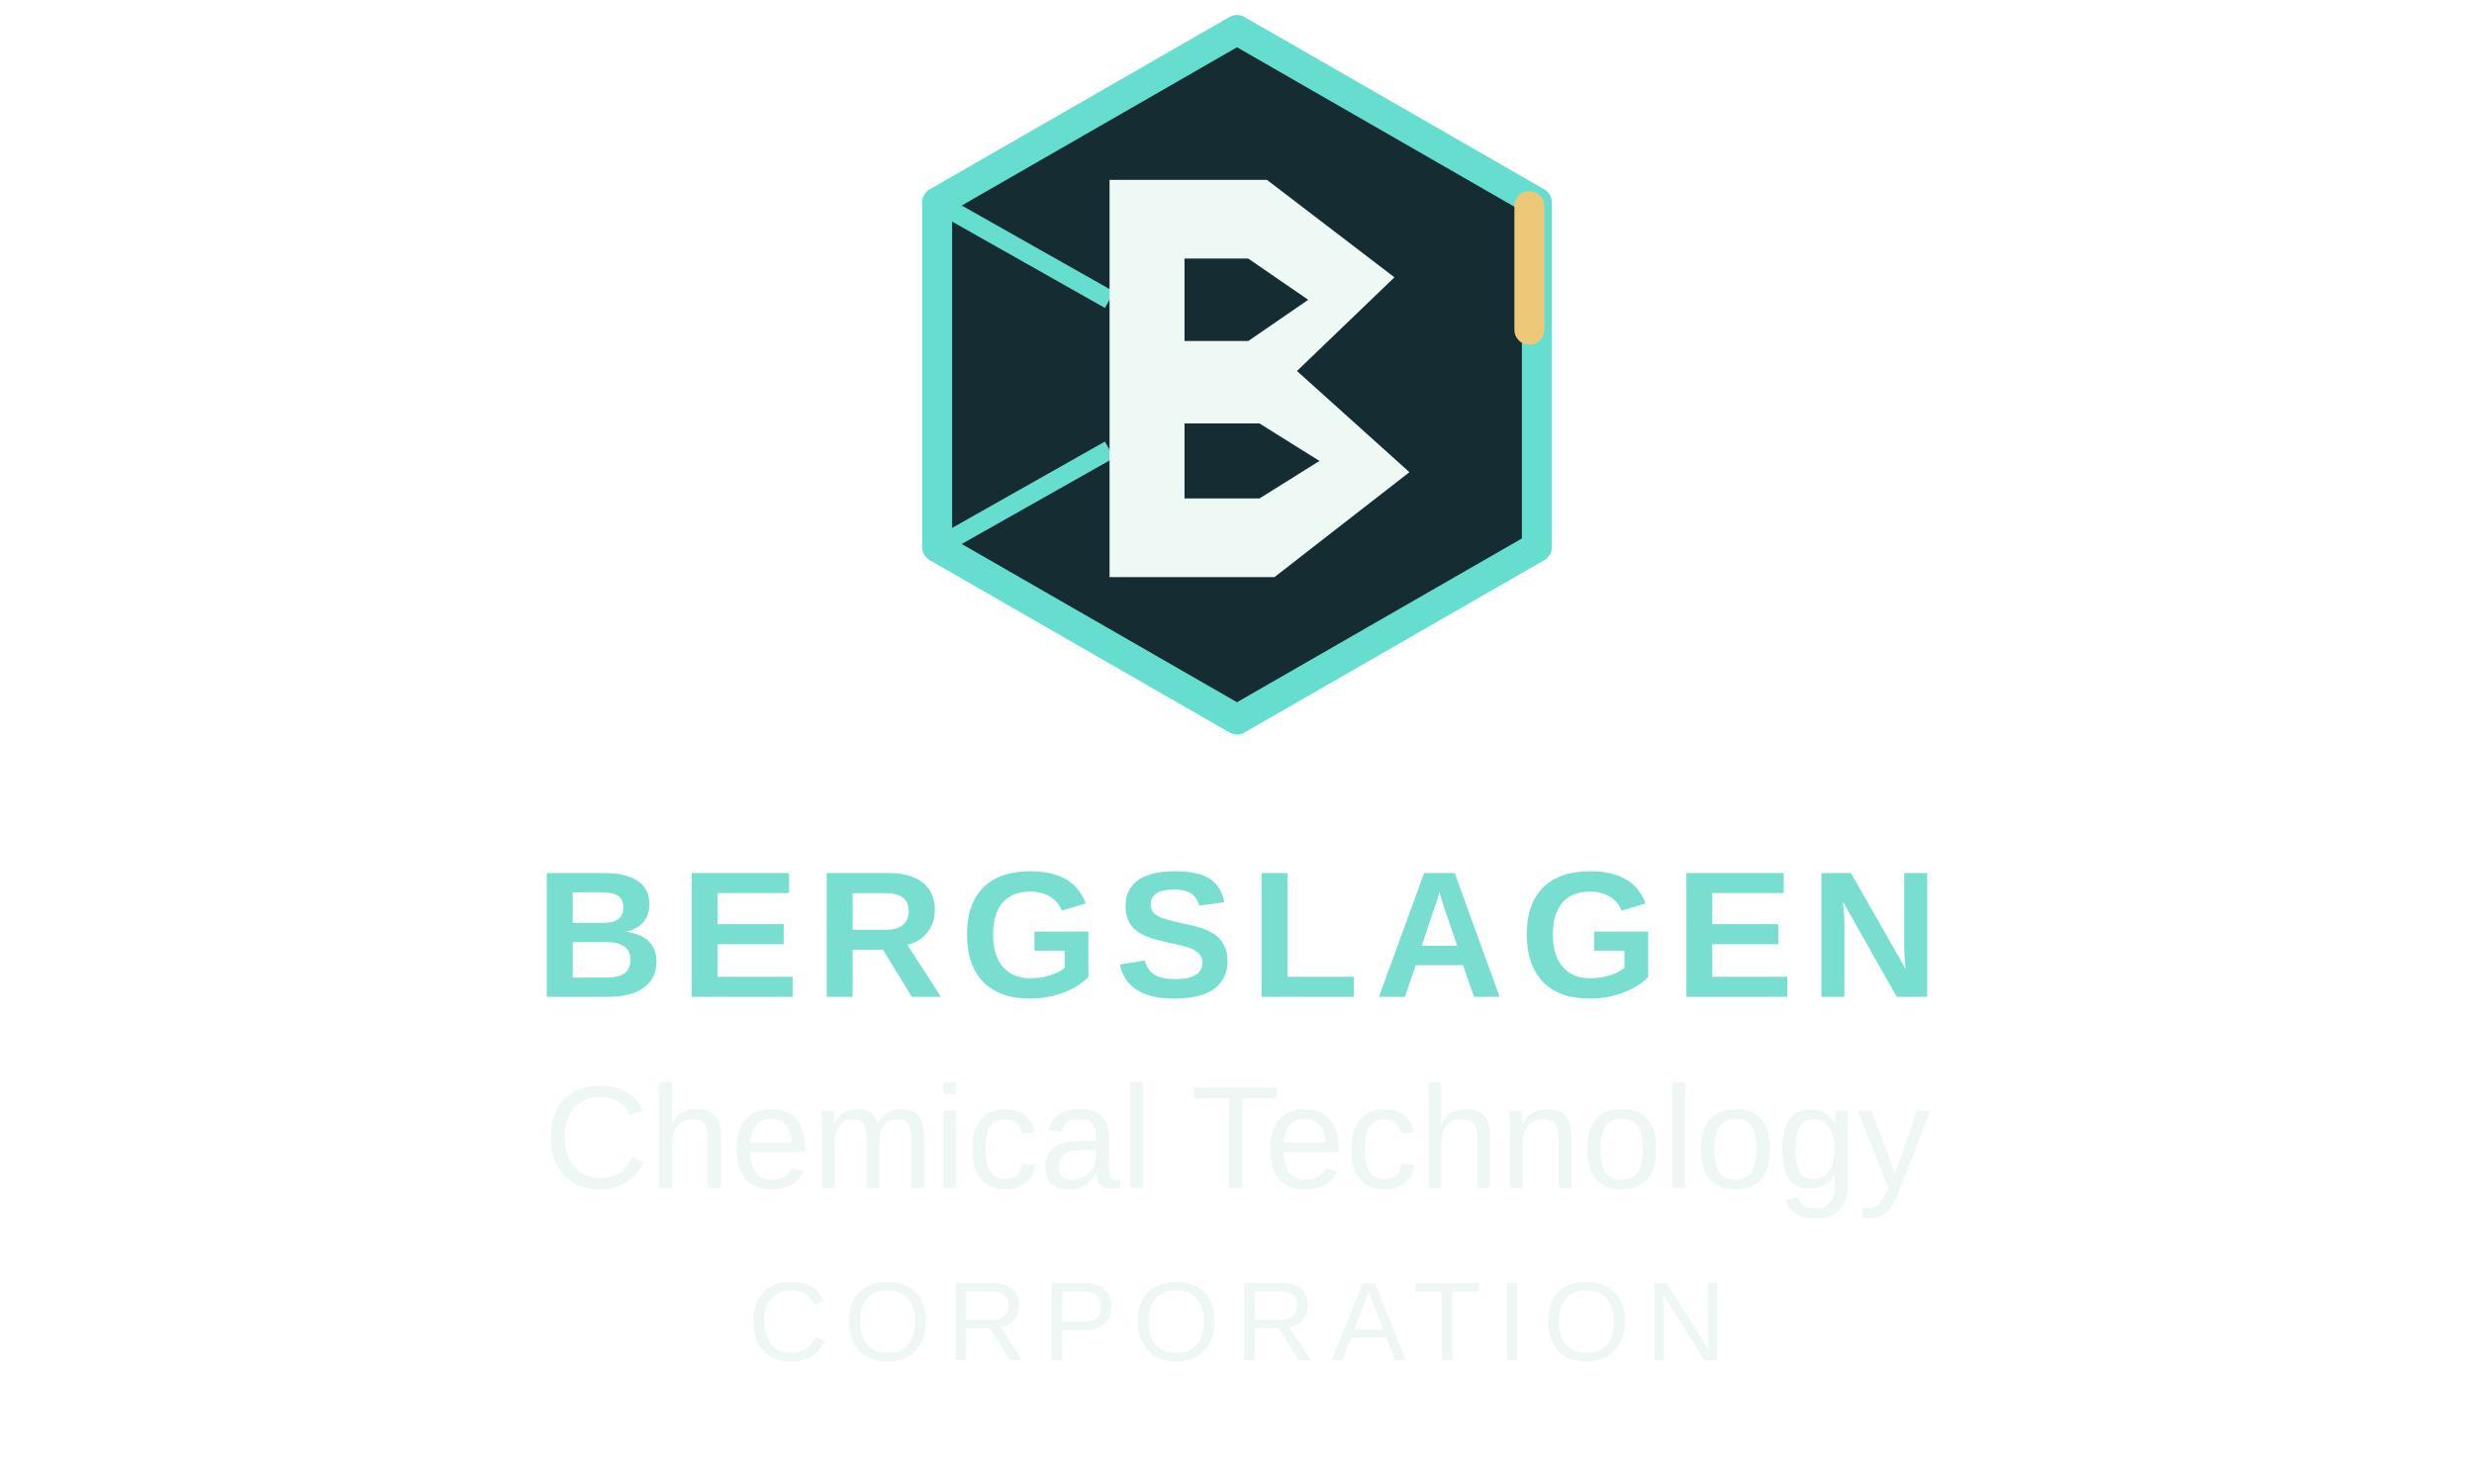
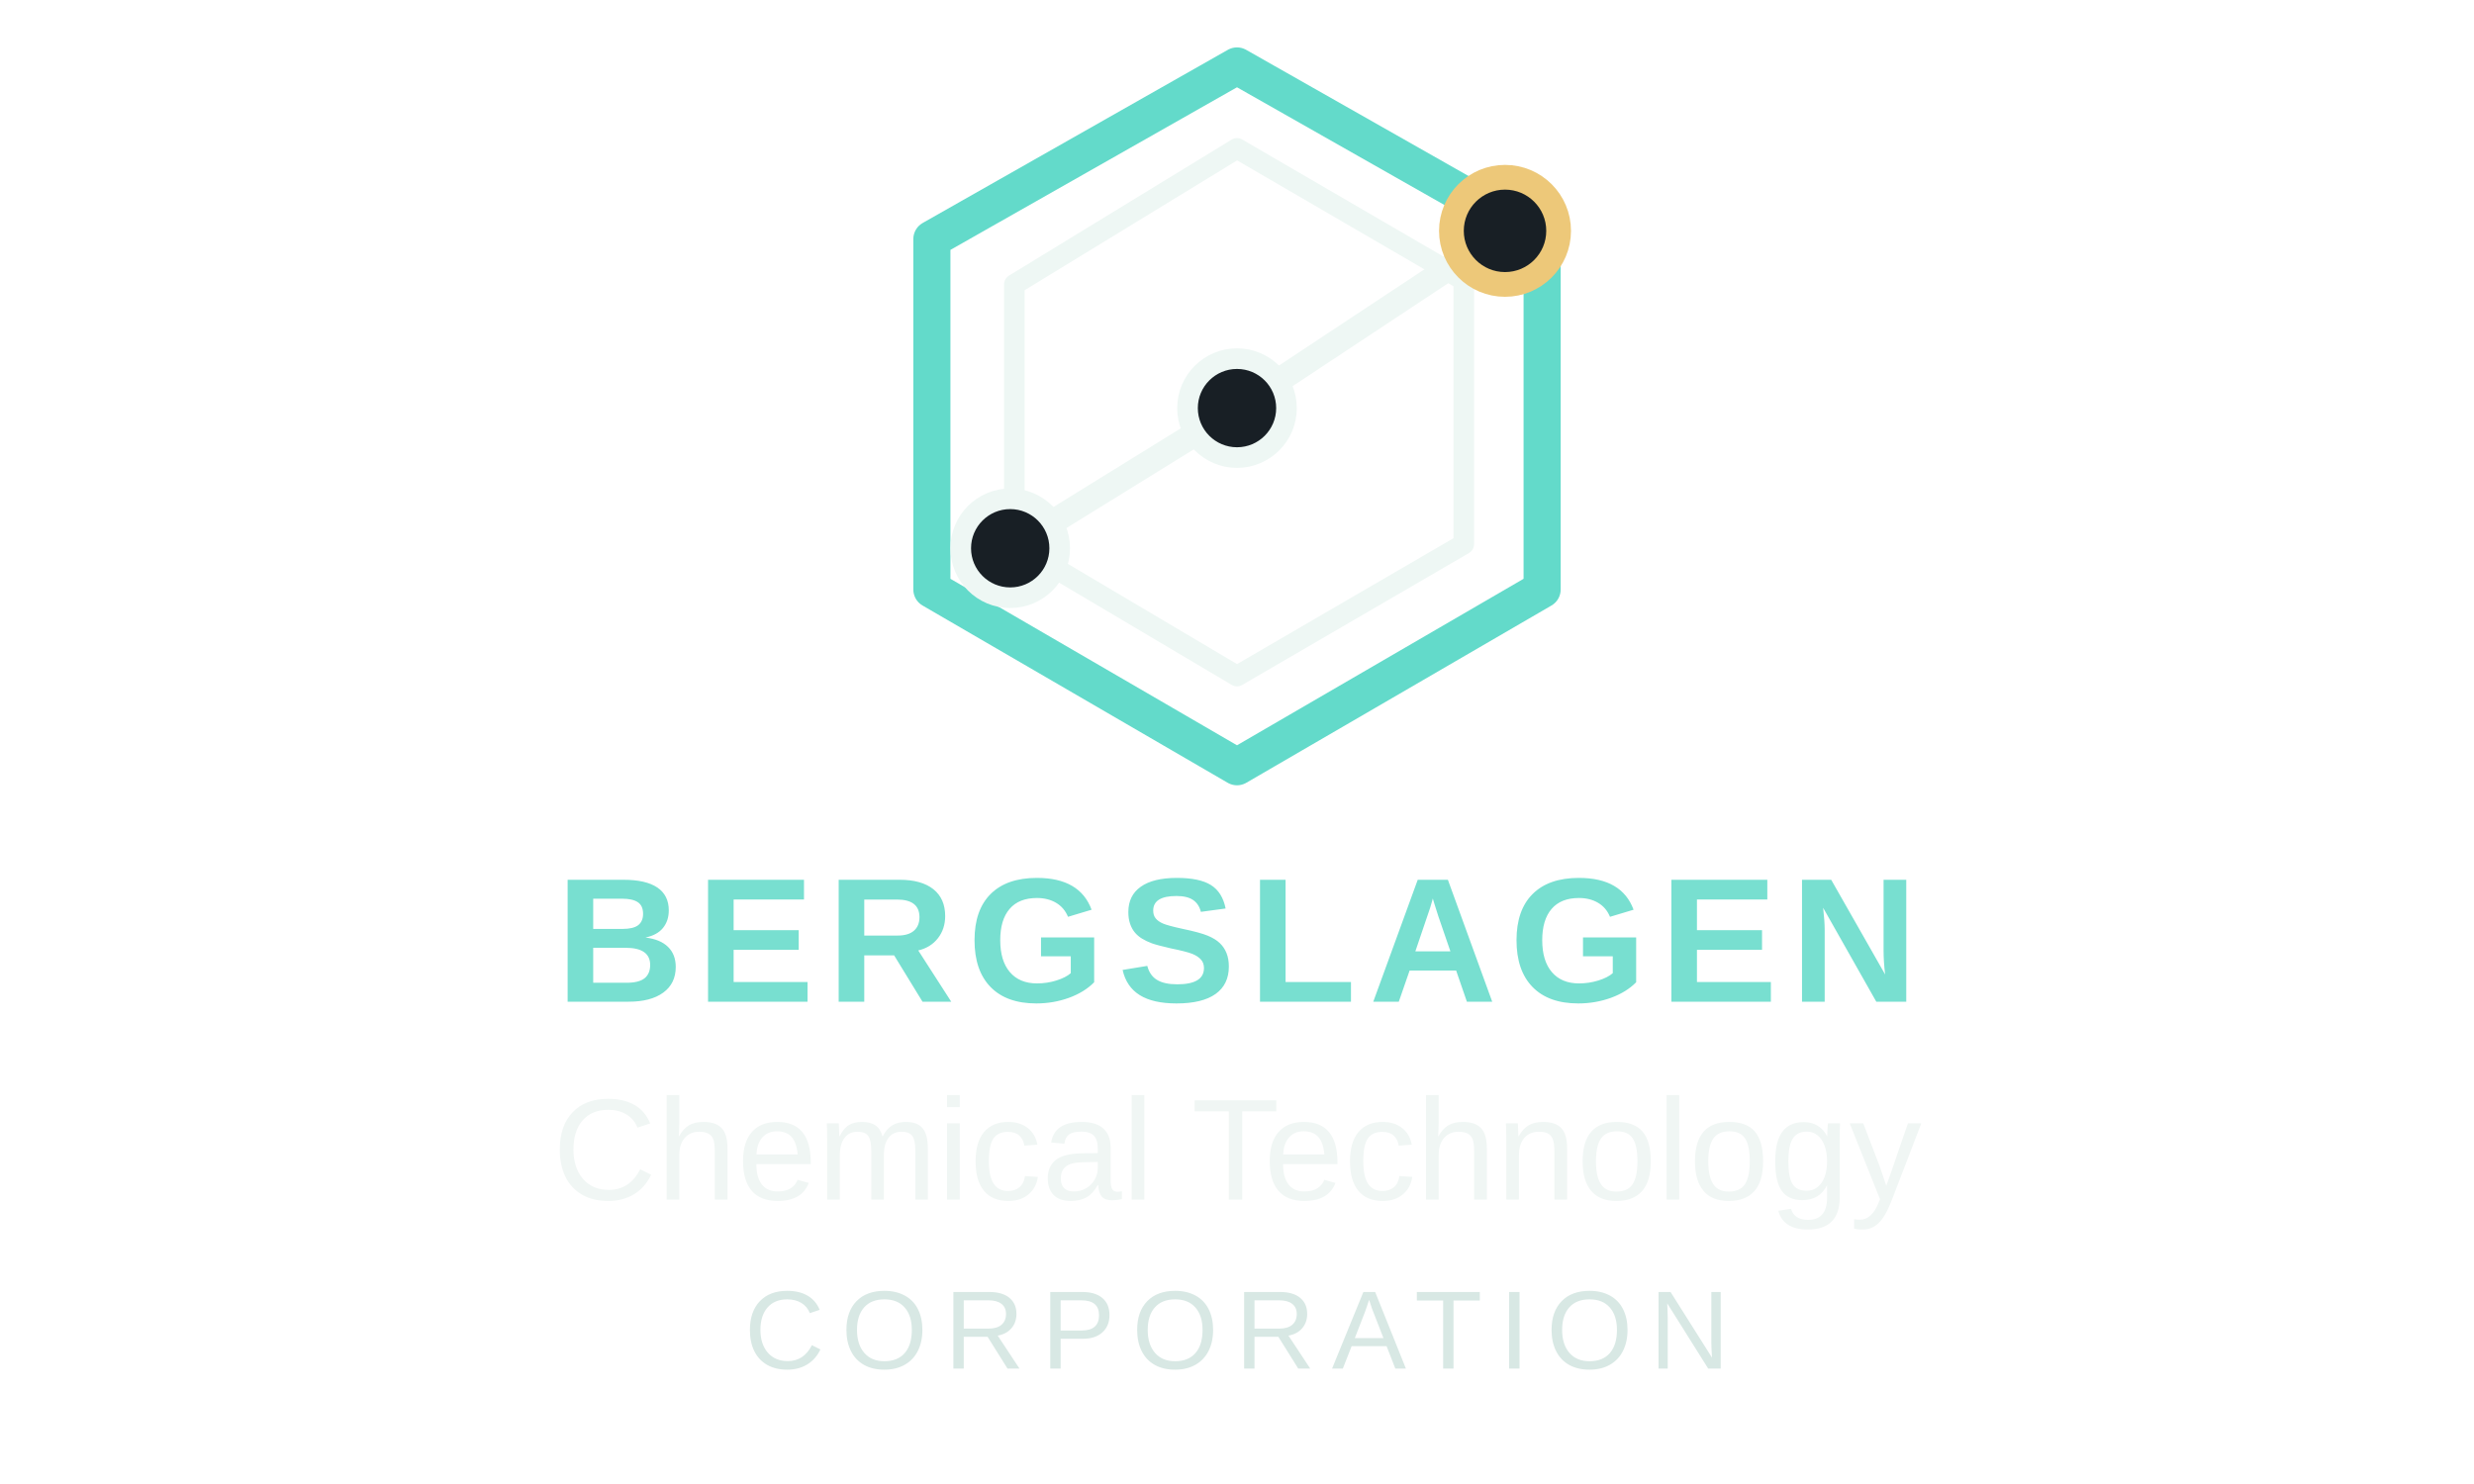
- <svg xmlns="http://www.w3.org/2000/svg" width="660" height="396" viewBox="0 0 660 396">
-   <g transform="translate(230 0)">
-     <path d="M100 8 180 54V146L100 192 20 146V54Z" fill="#142c32" stroke="#65ded0" stroke-width="8" stroke-linejoin="round" />
-     <path d="M20 54 66 80M20 146 66 120" fill="none" stroke="#65ded0" stroke-width="5" />
-     <path d="M66 48H108L142 74 116 99 146 126 110 154H66Z M86 69V91H103L119 80 103 69Z M86 113V133H106L122 123 106 113Z" fill="#eef8f5" fill-rule="evenodd" />
-     <path d="M178 55V88" stroke="#edc879" stroke-width="8" stroke-linecap="round" />
+ <svg xmlns="http://www.w3.org/2000/svg" width="660" height="396" viewBox="0 0 600 360" role="img" aria-label="Bergslagen Chemical Technology Corporation">
+   <g fill="none" stroke-linejoin="round" stroke-linecap="round">
+     <path d="M300 16 374 58V143L300 186 226 143V58Z" stroke="#63daca" stroke-width="9" />
+     <path d="M300 36 355 68V132L300 164 246 132V69Z" stroke="#eef7f4" stroke-width="5" />
+     <path d="m245 133 55-34 65-43" stroke="#eef7f4" stroke-width="6" />
+     <circle cx="245" cy="133" r="12" fill="#181f25" stroke="#eef7f4" stroke-width="5" />
+     <circle cx="300" cy="99" r="12" fill="#181f25" stroke="#eef7f4" stroke-width="5" />
+     <circle cx="365" cy="56" r="13" fill="#181f25" stroke="#edc879" stroke-width="6" />
  </g>
  <g font-family="Arial,sans-serif" text-anchor="middle">
-     <text x="330" y="266" font-size="48" font-weight="bold" letter-spacing="4" fill="#78dfd0">BERGSLAGEN</text>
-     <text x="330" y="317" font-size="39" fill="#eef7f4">Chemical Technology</text>
-     <text x="330" y="363" font-size="30" letter-spacing="4" fill="#eef7f4">CORPORATION</text>
+     <text x="300" y="243" fill="#78dfd0" font-size="43" font-weight="700" letter-spacing="3">BERGSLAGEN</text>
+     <text x="300" y="291" fill="#f0f6f4" font-size="35">Chemical Technology</text>
+     <text x="300" y="332" fill="#d8e8e4" font-size="27" letter-spacing="4">CORPORATION</text>
  </g>
</svg>
